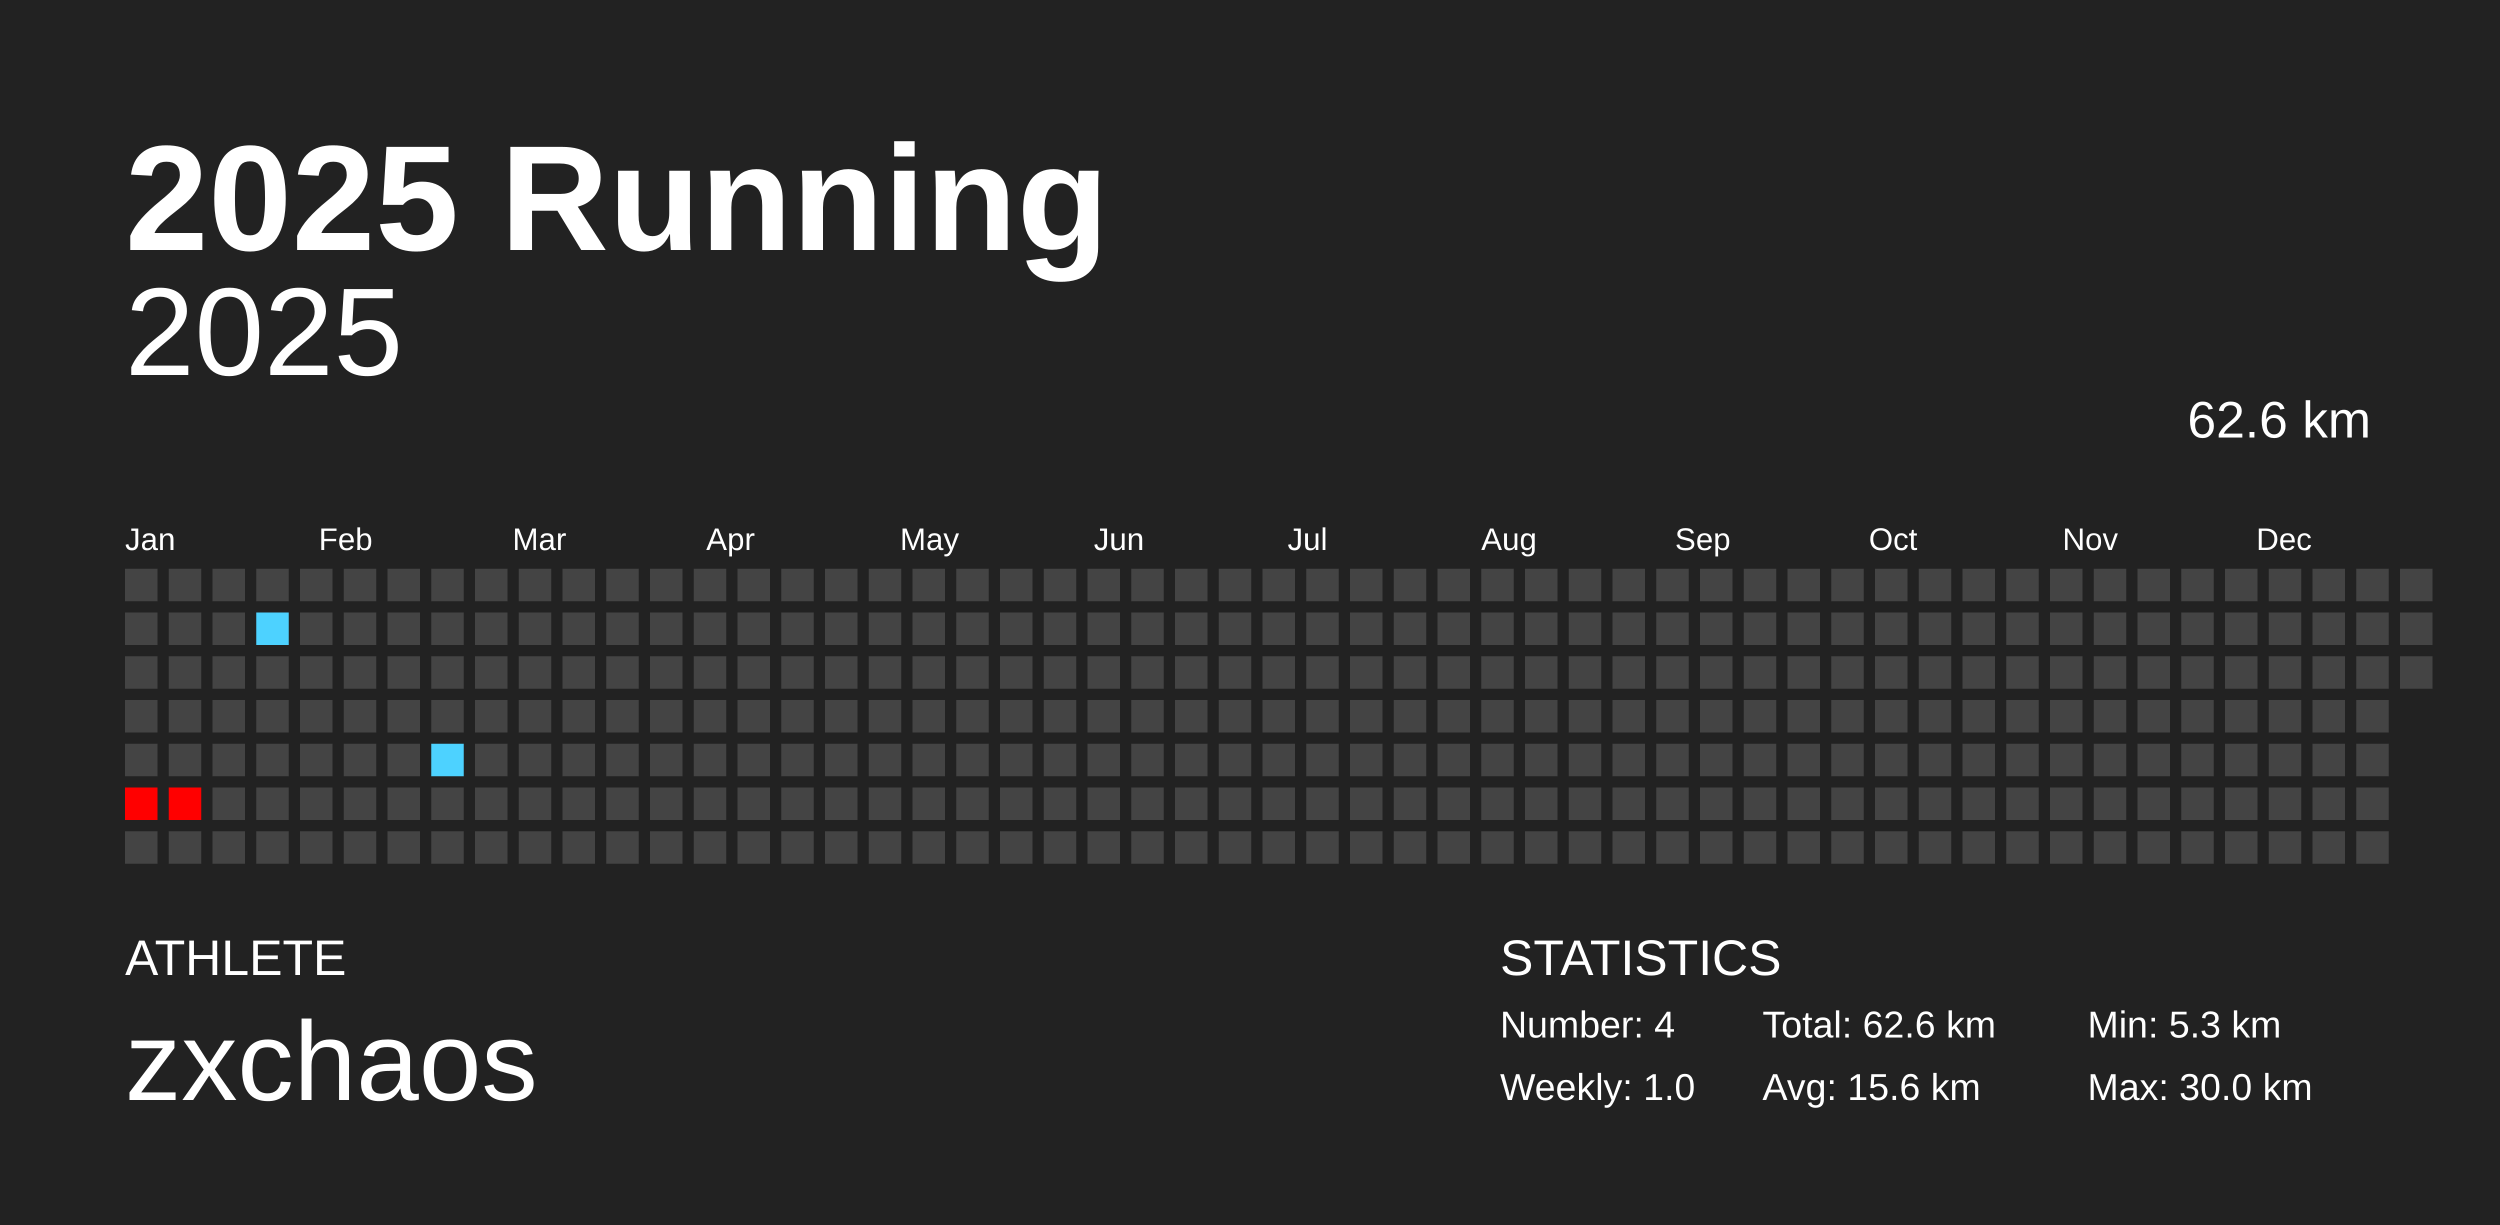
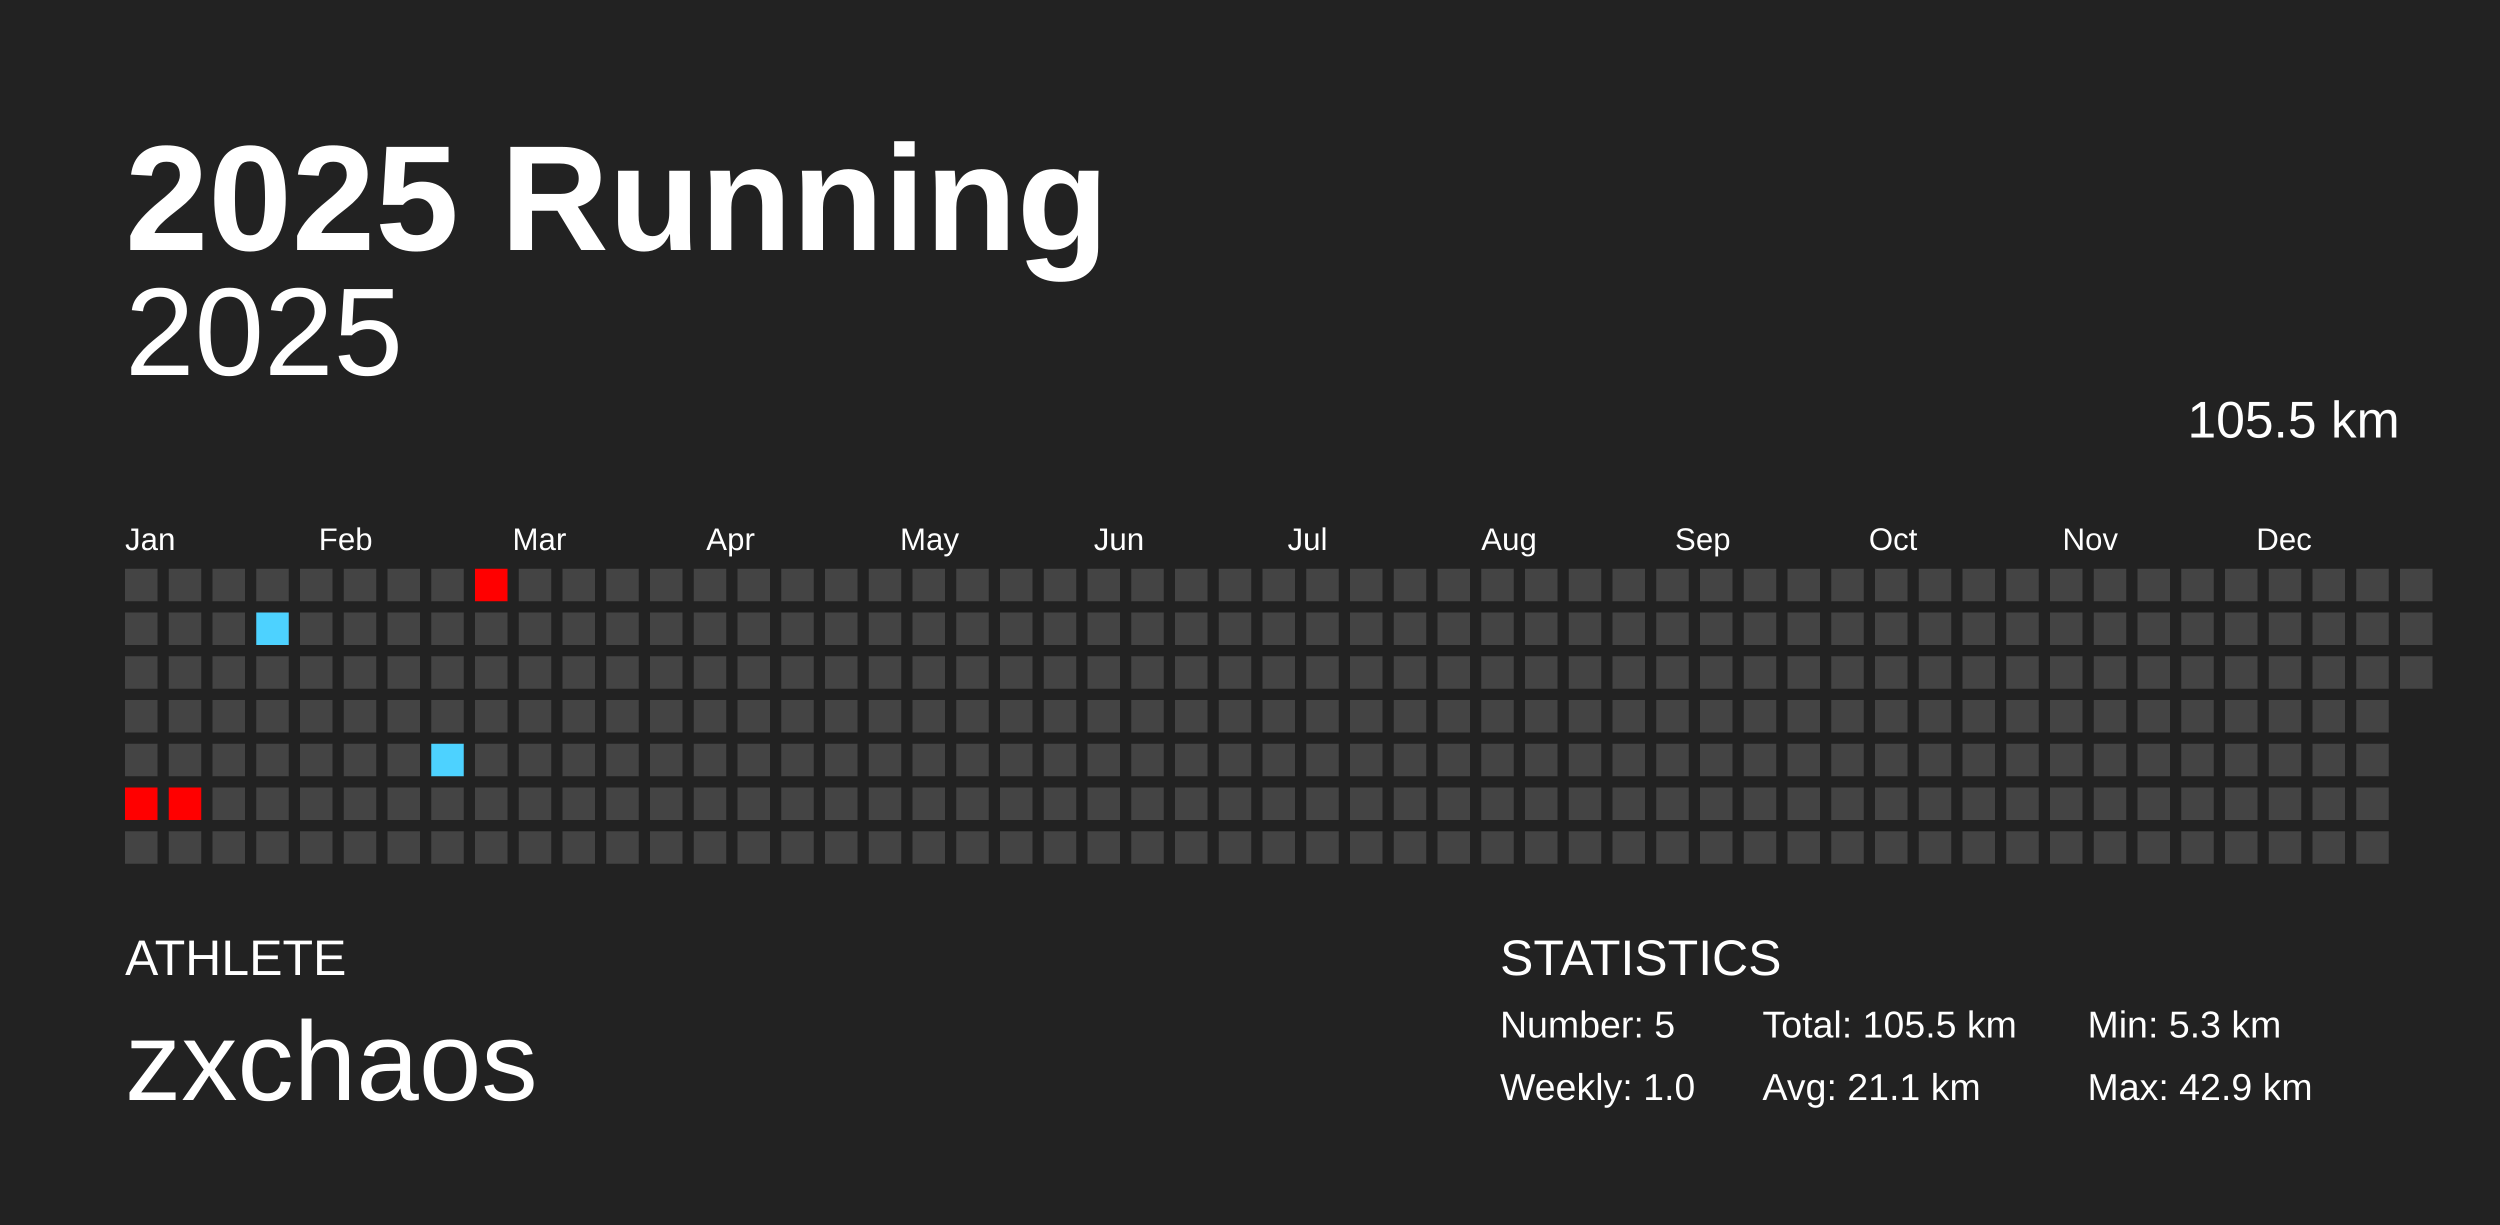
<svg xmlns="http://www.w3.org/2000/svg" baseProfile="full" height="98mm" version="1.1" viewBox="0,0,200,98" width="200mm">
  <defs />
  <rect fill="#222222" height="98" width="200" x="0" y="0" />
  <text fill="#FFFFFF" style="font-size:12px; font-family:Arial; font-weight:bold;" x="10" y="20">2025 Running</text>
  <text fill="#FFFFFF" style="font-size:4px; font-family:Arial" x="10" y="78">ATHLETE</text>
  <text fill="#FFFFFF" style="font-size:9px; font-family:Arial" x="10" y="88">zxchaos</text>
  <text fill="#FFFFFF" style="font-size:4px; font-family:Arial" x="120" y="78">STATISTICS</text>
-   <text fill="#FFFFFF" style="font-size:3px; font-family:Arial" x="120" y="83">Number: 4</text>
+   <text fill="#FFFFFF" style="font-size:3px; font-family:Arial" x="120" y="83">Number: 5</text>
  <text fill="#FFFFFF" style="font-size:3px; font-family:Arial" x="120" y="88">Weekly: 1.0</text>
-   <text fill="#FFFFFF" style="font-size:3px; font-family:Arial" x="141" y="83">Total: 62.6 km</text>
-   <text fill="#FFFFFF" style="font-size:3px; font-family:Arial" x="141" y="88">Avg: 15.6 km</text>
+   <text fill="#FFFFFF" style="font-size:3px; font-family:Arial" x="141" y="83">Total: 105.5 km</text>
+   <text fill="#FFFFFF" style="font-size:3px; font-family:Arial" x="141" y="88">Avg: 21.1 km</text>
  <text fill="#FFFFFF" style="font-size:3px; font-family:Arial" x="167" y="83">Min: 5.3 km</text>
-   <text fill="#FFFFFF" style="font-size:3px; font-family:Arial" x="167" y="88">Max: 30.0 km</text>
+   <text fill="#FFFFFF" style="font-size:3px; font-family:Arial" x="167" y="88">Max: 42.9 km</text>
  <text alignment-baseline="hanging" fill="#FFFFFF" style="font-size:10.0px; font-family:Arial;" x="10" y="30">2025</text>
-   <text alignment-baseline="hanging" fill="#FFFFFF" style="font-size:4.125px; font-family:Arial;" x="175" y="35">62.6 km</text>
+   <text alignment-baseline="hanging" fill="#FFFFFF" style="font-size:4.125px; font-family:Arial;" x="175" y="35">105.5 km</text>
  <text fill="#FFFFFF" style="font-size:2.5px; font-family:Arial" x="10.0" y="44">Jan</text>
  <text fill="#FFFFFF" style="font-size:2.5px; font-family:Arial" x="25.5" y="44">Feb</text>
  <text fill="#FFFFFF" style="font-size:2.5px; font-family:Arial" x="41.0" y="44">Mar</text>
  <text fill="#FFFFFF" style="font-size:2.5px; font-family:Arial" x="56.5" y="44">Apr</text>
  <text fill="#FFFFFF" style="font-size:2.5px; font-family:Arial" x="72.0" y="44">May</text>
  <text fill="#FFFFFF" style="font-size:2.5px; font-family:Arial" x="87.5" y="44">Jun</text>
  <text fill="#FFFFFF" style="font-size:2.5px; font-family:Arial" x="103.0" y="44">Jul</text>
  <text fill="#FFFFFF" style="font-size:2.5px; font-family:Arial" x="118.5" y="44">Aug</text>
  <text fill="#FFFFFF" style="font-size:2.5px; font-family:Arial" x="134.0" y="44">Sep</text>
  <text fill="#FFFFFF" style="font-size:2.5px; font-family:Arial" x="149.5" y="44">Oct</text>
  <text fill="#FFFFFF" style="font-size:2.5px; font-family:Arial" x="165.0" y="44">Nov</text>
  <text fill="#FFFFFF" style="font-size:2.5px; font-family:Arial" x="180.5" y="44">Dec</text>
  <rect fill="#444444" height="2.6" width="2.6" x="10.0" y="45.5" />
  <rect fill="#444444" height="2.6" width="2.6" x="10.0" y="49.0" />
  <rect fill="#444444" height="2.6" width="2.6" x="10.0" y="52.5" />
  <rect fill="#444444" height="2.6" width="2.6" x="10.0" y="56.0" />
  <rect fill="#444444" height="2.6" width="2.6" x="10.0" y="59.5" />
  <rect fill="red" height="2.6" width="2.6" x="10.0" y="63.0" />
  <rect fill="#444444" height="2.6" width="2.6" x="10.0" y="66.5" />
  <rect fill="#444444" height="2.6" width="2.6" x="13.5" y="45.5" />
  <rect fill="#444444" height="2.6" width="2.6" x="13.5" y="49.0" />
  <rect fill="#444444" height="2.6" width="2.6" x="13.5" y="52.5" />
  <rect fill="#444444" height="2.6" width="2.6" x="13.5" y="56.0" />
  <rect fill="#444444" height="2.6" width="2.6" x="13.5" y="59.5" />
  <rect fill="red" height="2.6" width="2.6" x="13.5" y="63.0" />
  <rect fill="#444444" height="2.6" width="2.6" x="13.5" y="66.5" />
  <rect fill="#444444" height="2.6" width="2.6" x="17.0" y="45.5" />
  <rect fill="#444444" height="2.6" width="2.6" x="17.0" y="49.0" />
  <rect fill="#444444" height="2.6" width="2.6" x="17.0" y="52.5" />
  <rect fill="#444444" height="2.6" width="2.6" x="17.0" y="56.0" />
  <rect fill="#444444" height="2.6" width="2.6" x="17.0" y="59.5" />
  <rect fill="#444444" height="2.6" width="2.6" x="17.0" y="63.0" />
  <rect fill="#444444" height="2.6" width="2.6" x="17.0" y="66.5" />
  <rect fill="#444444" height="2.6" width="2.6" x="20.5" y="45.5" />
  <rect fill="#4dd2ff" height="2.6" width="2.6" x="20.5" y="49.0" />
  <rect fill="#444444" height="2.6" width="2.6" x="20.5" y="52.5" />
  <rect fill="#444444" height="2.6" width="2.6" x="20.5" y="56.0" />
  <rect fill="#444444" height="2.6" width="2.6" x="20.5" y="59.5" />
  <rect fill="#444444" height="2.6" width="2.6" x="20.5" y="63.0" />
  <rect fill="#444444" height="2.6" width="2.6" x="20.5" y="66.5" />
  <rect fill="#444444" height="2.6" width="2.6" x="24.0" y="45.5" />
  <rect fill="#444444" height="2.6" width="2.6" x="24.0" y="49.0" />
  <rect fill="#444444" height="2.6" width="2.6" x="24.0" y="52.5" />
  <rect fill="#444444" height="2.6" width="2.6" x="24.0" y="56.0" />
  <rect fill="#444444" height="2.6" width="2.6" x="24.0" y="59.5" />
  <rect fill="#444444" height="2.6" width="2.6" x="24.0" y="63.0" />
  <rect fill="#444444" height="2.6" width="2.6" x="24.0" y="66.5" />
  <rect fill="#444444" height="2.6" width="2.6" x="27.5" y="45.5" />
  <rect fill="#444444" height="2.6" width="2.6" x="27.5" y="49.0" />
  <rect fill="#444444" height="2.6" width="2.6" x="27.5" y="52.5" />
  <rect fill="#444444" height="2.6" width="2.6" x="27.5" y="56.0" />
  <rect fill="#444444" height="2.6" width="2.6" x="27.5" y="59.5" />
  <rect fill="#444444" height="2.6" width="2.6" x="27.5" y="63.0" />
  <rect fill="#444444" height="2.6" width="2.6" x="27.5" y="66.5" />
  <rect fill="#444444" height="2.6" width="2.6" x="31.0" y="45.5" />
  <rect fill="#444444" height="2.6" width="2.6" x="31.0" y="49.0" />
  <rect fill="#444444" height="2.6" width="2.6" x="31.0" y="52.5" />
  <rect fill="#444444" height="2.6" width="2.6" x="31.0" y="56.0" />
  <rect fill="#444444" height="2.6" width="2.6" x="31.0" y="59.5" />
  <rect fill="#444444" height="2.6" width="2.6" x="31.0" y="63.0" />
  <rect fill="#444444" height="2.6" width="2.6" x="31.0" y="66.5" />
  <rect fill="#444444" height="2.6" width="2.6" x="34.5" y="45.5" />
  <rect fill="#444444" height="2.6" width="2.6" x="34.5" y="49.0" />
  <rect fill="#444444" height="2.6" width="2.6" x="34.5" y="52.5" />
  <rect fill="#444444" height="2.6" width="2.6" x="34.5" y="56.0" />
  <rect fill="#4dd2ff" height="2.6" width="2.6" x="34.5" y="59.5" />
  <rect fill="#444444" height="2.6" width="2.6" x="34.5" y="63.0" />
  <rect fill="#444444" height="2.6" width="2.6" x="34.5" y="66.5" />
-   <rect fill="#444444" height="2.6" width="2.6" x="38.0" y="45.5" />
+   <rect fill="red" height="2.6" width="2.6" x="38.0" y="45.5" />
  <rect fill="#444444" height="2.6" width="2.6" x="38.0" y="49.0" />
  <rect fill="#444444" height="2.6" width="2.6" x="38.0" y="52.5" />
  <rect fill="#444444" height="2.6" width="2.6" x="38.0" y="56.0" />
  <rect fill="#444444" height="2.6" width="2.6" x="38.0" y="59.5" />
  <rect fill="#444444" height="2.6" width="2.6" x="38.0" y="63.0" />
  <rect fill="#444444" height="2.6" width="2.6" x="38.0" y="66.5" />
  <rect fill="#444444" height="2.6" width="2.6" x="41.5" y="45.5" />
  <rect fill="#444444" height="2.6" width="2.6" x="41.5" y="49.0" />
  <rect fill="#444444" height="2.6" width="2.6" x="41.5" y="52.5" />
  <rect fill="#444444" height="2.6" width="2.6" x="41.5" y="56.0" />
  <rect fill="#444444" height="2.6" width="2.6" x="41.5" y="59.5" />
  <rect fill="#444444" height="2.6" width="2.6" x="41.5" y="63.0" />
  <rect fill="#444444" height="2.6" width="2.6" x="41.5" y="66.5" />
  <rect fill="#444444" height="2.6" width="2.6" x="45.0" y="45.5" />
  <rect fill="#444444" height="2.6" width="2.6" x="45.0" y="49.0" />
  <rect fill="#444444" height="2.6" width="2.6" x="45.0" y="52.5" />
  <rect fill="#444444" height="2.6" width="2.6" x="45.0" y="56.0" />
  <rect fill="#444444" height="2.6" width="2.6" x="45.0" y="59.5" />
  <rect fill="#444444" height="2.6" width="2.6" x="45.0" y="63.0" />
  <rect fill="#444444" height="2.6" width="2.6" x="45.0" y="66.5" />
  <rect fill="#444444" height="2.6" width="2.6" x="48.5" y="45.5" />
  <rect fill="#444444" height="2.6" width="2.6" x="48.5" y="49.0" />
  <rect fill="#444444" height="2.6" width="2.6" x="48.5" y="52.5" />
  <rect fill="#444444" height="2.6" width="2.6" x="48.5" y="56.0" />
  <rect fill="#444444" height="2.6" width="2.6" x="48.5" y="59.5" />
  <rect fill="#444444" height="2.6" width="2.6" x="48.5" y="63.0" />
  <rect fill="#444444" height="2.6" width="2.6" x="48.5" y="66.5" />
  <rect fill="#444444" height="2.6" width="2.6" x="52.0" y="45.5" />
  <rect fill="#444444" height="2.6" width="2.6" x="52.0" y="49.0" />
  <rect fill="#444444" height="2.6" width="2.6" x="52.0" y="52.5" />
  <rect fill="#444444" height="2.6" width="2.6" x="52.0" y="56.0" />
  <rect fill="#444444" height="2.6" width="2.6" x="52.0" y="59.5" />
  <rect fill="#444444" height="2.6" width="2.6" x="52.0" y="63.0" />
  <rect fill="#444444" height="2.6" width="2.6" x="52.0" y="66.5" />
  <rect fill="#444444" height="2.6" width="2.6" x="55.5" y="45.5" />
  <rect fill="#444444" height="2.6" width="2.6" x="55.5" y="49.0" />
  <rect fill="#444444" height="2.6" width="2.6" x="55.5" y="52.5" />
  <rect fill="#444444" height="2.6" width="2.6" x="55.5" y="56.0" />
  <rect fill="#444444" height="2.6" width="2.6" x="55.5" y="59.5" />
  <rect fill="#444444" height="2.6" width="2.6" x="55.5" y="63.0" />
  <rect fill="#444444" height="2.6" width="2.6" x="55.5" y="66.5" />
  <rect fill="#444444" height="2.6" width="2.6" x="59.0" y="45.5" />
  <rect fill="#444444" height="2.6" width="2.6" x="59.0" y="49.0" />
  <rect fill="#444444" height="2.6" width="2.6" x="59.0" y="52.5" />
  <rect fill="#444444" height="2.6" width="2.6" x="59.0" y="56.0" />
  <rect fill="#444444" height="2.6" width="2.6" x="59.0" y="59.5" />
  <rect fill="#444444" height="2.6" width="2.6" x="59.0" y="63.0" />
  <rect fill="#444444" height="2.6" width="2.6" x="59.0" y="66.5" />
  <rect fill="#444444" height="2.6" width="2.6" x="62.5" y="45.5" />
  <rect fill="#444444" height="2.6" width="2.6" x="62.5" y="49.0" />
  <rect fill="#444444" height="2.6" width="2.6" x="62.5" y="52.5" />
  <rect fill="#444444" height="2.6" width="2.6" x="62.5" y="56.0" />
  <rect fill="#444444" height="2.6" width="2.6" x="62.5" y="59.5" />
  <rect fill="#444444" height="2.6" width="2.6" x="62.5" y="63.0" />
  <rect fill="#444444" height="2.6" width="2.6" x="62.5" y="66.5" />
  <rect fill="#444444" height="2.6" width="2.6" x="66.0" y="45.5" />
  <rect fill="#444444" height="2.6" width="2.6" x="66.0" y="49.0" />
  <rect fill="#444444" height="2.6" width="2.6" x="66.0" y="52.5" />
  <rect fill="#444444" height="2.6" width="2.6" x="66.0" y="56.0" />
  <rect fill="#444444" height="2.6" width="2.6" x="66.0" y="59.5" />
  <rect fill="#444444" height="2.6" width="2.6" x="66.0" y="63.0" />
  <rect fill="#444444" height="2.6" width="2.6" x="66.0" y="66.5" />
  <rect fill="#444444" height="2.6" width="2.6" x="69.5" y="45.5" />
  <rect fill="#444444" height="2.6" width="2.6" x="69.5" y="49.0" />
  <rect fill="#444444" height="2.6" width="2.6" x="69.5" y="52.5" />
  <rect fill="#444444" height="2.6" width="2.6" x="69.5" y="56.0" />
  <rect fill="#444444" height="2.6" width="2.6" x="69.5" y="59.5" />
  <rect fill="#444444" height="2.6" width="2.6" x="69.5" y="63.0" />
  <rect fill="#444444" height="2.6" width="2.6" x="69.5" y="66.5" />
  <rect fill="#444444" height="2.6" width="2.6" x="73.0" y="45.5" />
  <rect fill="#444444" height="2.6" width="2.6" x="73.0" y="49.0" />
  <rect fill="#444444" height="2.6" width="2.6" x="73.0" y="52.5" />
  <rect fill="#444444" height="2.6" width="2.6" x="73.0" y="56.0" />
  <rect fill="#444444" height="2.6" width="2.6" x="73.0" y="59.5" />
  <rect fill="#444444" height="2.6" width="2.6" x="73.0" y="63.0" />
  <rect fill="#444444" height="2.6" width="2.6" x="73.0" y="66.5" />
  <rect fill="#444444" height="2.6" width="2.6" x="76.5" y="45.5" />
  <rect fill="#444444" height="2.6" width="2.6" x="76.5" y="49.0" />
  <rect fill="#444444" height="2.6" width="2.6" x="76.5" y="52.5" />
  <rect fill="#444444" height="2.6" width="2.6" x="76.5" y="56.0" />
  <rect fill="#444444" height="2.6" width="2.6" x="76.5" y="59.5" />
  <rect fill="#444444" height="2.6" width="2.6" x="76.5" y="63.0" />
  <rect fill="#444444" height="2.6" width="2.6" x="76.5" y="66.5" />
  <rect fill="#444444" height="2.6" width="2.6" x="80.0" y="45.5" />
  <rect fill="#444444" height="2.6" width="2.6" x="80.0" y="49.0" />
  <rect fill="#444444" height="2.6" width="2.6" x="80.0" y="52.5" />
  <rect fill="#444444" height="2.6" width="2.6" x="80.0" y="56.0" />
  <rect fill="#444444" height="2.6" width="2.6" x="80.0" y="59.5" />
  <rect fill="#444444" height="2.6" width="2.6" x="80.0" y="63.0" />
  <rect fill="#444444" height="2.6" width="2.6" x="80.0" y="66.5" />
  <rect fill="#444444" height="2.6" width="2.6" x="83.5" y="45.5" />
  <rect fill="#444444" height="2.6" width="2.6" x="83.5" y="49.0" />
  <rect fill="#444444" height="2.6" width="2.6" x="83.5" y="52.5" />
  <rect fill="#444444" height="2.6" width="2.6" x="83.5" y="56.0" />
  <rect fill="#444444" height="2.6" width="2.6" x="83.5" y="59.5" />
  <rect fill="#444444" height="2.6" width="2.6" x="83.5" y="63.0" />
  <rect fill="#444444" height="2.6" width="2.6" x="83.5" y="66.5" />
  <rect fill="#444444" height="2.6" width="2.6" x="87.0" y="45.5" />
  <rect fill="#444444" height="2.6" width="2.6" x="87.0" y="49.0" />
  <rect fill="#444444" height="2.6" width="2.6" x="87.0" y="52.5" />
  <rect fill="#444444" height="2.6" width="2.6" x="87.0" y="56.0" />
  <rect fill="#444444" height="2.6" width="2.6" x="87.0" y="59.5" />
  <rect fill="#444444" height="2.6" width="2.6" x="87.0" y="63.0" />
  <rect fill="#444444" height="2.6" width="2.6" x="87.0" y="66.5" />
  <rect fill="#444444" height="2.6" width="2.6" x="90.5" y="45.5" />
  <rect fill="#444444" height="2.6" width="2.6" x="90.5" y="49.0" />
  <rect fill="#444444" height="2.6" width="2.6" x="90.5" y="52.5" />
  <rect fill="#444444" height="2.6" width="2.6" x="90.5" y="56.0" />
  <rect fill="#444444" height="2.6" width="2.6" x="90.5" y="59.5" />
  <rect fill="#444444" height="2.6" width="2.6" x="90.5" y="63.0" />
  <rect fill="#444444" height="2.6" width="2.6" x="90.5" y="66.5" />
  <rect fill="#444444" height="2.6" width="2.6" x="94.0" y="45.5" />
  <rect fill="#444444" height="2.6" width="2.6" x="94.0" y="49.0" />
  <rect fill="#444444" height="2.6" width="2.6" x="94.0" y="52.5" />
  <rect fill="#444444" height="2.6" width="2.6" x="94.0" y="56.0" />
  <rect fill="#444444" height="2.6" width="2.6" x="94.0" y="59.5" />
  <rect fill="#444444" height="2.6" width="2.6" x="94.0" y="63.0" />
  <rect fill="#444444" height="2.6" width="2.6" x="94.0" y="66.5" />
  <rect fill="#444444" height="2.6" width="2.6" x="97.5" y="45.5" />
  <rect fill="#444444" height="2.6" width="2.6" x="97.5" y="49.0" />
  <rect fill="#444444" height="2.6" width="2.6" x="97.5" y="52.5" />
  <rect fill="#444444" height="2.6" width="2.6" x="97.5" y="56.0" />
  <rect fill="#444444" height="2.6" width="2.6" x="97.5" y="59.5" />
  <rect fill="#444444" height="2.6" width="2.6" x="97.5" y="63.0" />
  <rect fill="#444444" height="2.6" width="2.6" x="97.5" y="66.5" />
  <rect fill="#444444" height="2.6" width="2.6" x="101.0" y="45.5" />
  <rect fill="#444444" height="2.6" width="2.6" x="101.0" y="49.0" />
  <rect fill="#444444" height="2.6" width="2.6" x="101.0" y="52.5" />
  <rect fill="#444444" height="2.6" width="2.6" x="101.0" y="56.0" />
  <rect fill="#444444" height="2.6" width="2.6" x="101.0" y="59.5" />
  <rect fill="#444444" height="2.6" width="2.6" x="101.0" y="63.0" />
  <rect fill="#444444" height="2.6" width="2.6" x="101.0" y="66.5" />
  <rect fill="#444444" height="2.6" width="2.6" x="104.5" y="45.5" />
  <rect fill="#444444" height="2.6" width="2.6" x="104.5" y="49.0" />
  <rect fill="#444444" height="2.6" width="2.6" x="104.5" y="52.5" />
  <rect fill="#444444" height="2.6" width="2.6" x="104.5" y="56.0" />
  <rect fill="#444444" height="2.6" width="2.6" x="104.5" y="59.5" />
  <rect fill="#444444" height="2.6" width="2.6" x="104.5" y="63.0" />
  <rect fill="#444444" height="2.6" width="2.6" x="104.5" y="66.5" />
  <rect fill="#444444" height="2.6" width="2.6" x="108.0" y="45.5" />
  <rect fill="#444444" height="2.6" width="2.6" x="108.0" y="49.0" />
  <rect fill="#444444" height="2.6" width="2.6" x="108.0" y="52.5" />
  <rect fill="#444444" height="2.6" width="2.6" x="108.0" y="56.0" />
  <rect fill="#444444" height="2.6" width="2.6" x="108.0" y="59.5" />
  <rect fill="#444444" height="2.6" width="2.6" x="108.0" y="63.0" />
  <rect fill="#444444" height="2.6" width="2.6" x="108.0" y="66.5" />
  <rect fill="#444444" height="2.6" width="2.6" x="111.5" y="45.5" />
  <rect fill="#444444" height="2.6" width="2.6" x="111.5" y="49.0" />
  <rect fill="#444444" height="2.6" width="2.6" x="111.5" y="52.5" />
  <rect fill="#444444" height="2.6" width="2.6" x="111.5" y="56.0" />
  <rect fill="#444444" height="2.6" width="2.6" x="111.5" y="59.5" />
  <rect fill="#444444" height="2.6" width="2.6" x="111.5" y="63.0" />
  <rect fill="#444444" height="2.6" width="2.6" x="111.5" y="66.5" />
  <rect fill="#444444" height="2.6" width="2.6" x="115.0" y="45.5" />
  <rect fill="#444444" height="2.6" width="2.6" x="115.0" y="49.0" />
  <rect fill="#444444" height="2.6" width="2.6" x="115.0" y="52.5" />
  <rect fill="#444444" height="2.6" width="2.6" x="115.0" y="56.0" />
  <rect fill="#444444" height="2.6" width="2.6" x="115.0" y="59.5" />
  <rect fill="#444444" height="2.6" width="2.6" x="115.0" y="63.0" />
  <rect fill="#444444" height="2.6" width="2.6" x="115.0" y="66.5" />
  <rect fill="#444444" height="2.6" width="2.6" x="118.5" y="45.5" />
  <rect fill="#444444" height="2.6" width="2.6" x="118.5" y="49.0" />
  <rect fill="#444444" height="2.6" width="2.6" x="118.5" y="52.5" />
  <rect fill="#444444" height="2.6" width="2.6" x="118.5" y="56.0" />
  <rect fill="#444444" height="2.6" width="2.6" x="118.5" y="59.5" />
  <rect fill="#444444" height="2.6" width="2.6" x="118.5" y="63.0" />
  <rect fill="#444444" height="2.6" width="2.6" x="118.5" y="66.5" />
  <rect fill="#444444" height="2.6" width="2.6" x="122.0" y="45.5" />
  <rect fill="#444444" height="2.6" width="2.6" x="122.0" y="49.0" />
  <rect fill="#444444" height="2.6" width="2.6" x="122.0" y="52.5" />
  <rect fill="#444444" height="2.6" width="2.6" x="122.0" y="56.0" />
  <rect fill="#444444" height="2.6" width="2.6" x="122.0" y="59.5" />
  <rect fill="#444444" height="2.6" width="2.6" x="122.0" y="63.0" />
  <rect fill="#444444" height="2.6" width="2.6" x="122.0" y="66.5" />
  <rect fill="#444444" height="2.6" width="2.6" x="125.5" y="45.5" />
  <rect fill="#444444" height="2.6" width="2.6" x="125.5" y="49.0" />
  <rect fill="#444444" height="2.6" width="2.6" x="125.5" y="52.5" />
  <rect fill="#444444" height="2.6" width="2.6" x="125.5" y="56.0" />
  <rect fill="#444444" height="2.6" width="2.6" x="125.5" y="59.5" />
  <rect fill="#444444" height="2.6" width="2.6" x="125.5" y="63.0" />
  <rect fill="#444444" height="2.6" width="2.6" x="125.5" y="66.5" />
  <rect fill="#444444" height="2.6" width="2.6" x="129.0" y="45.5" />
  <rect fill="#444444" height="2.6" width="2.6" x="129.0" y="49.0" />
  <rect fill="#444444" height="2.6" width="2.6" x="129.0" y="52.5" />
  <rect fill="#444444" height="2.6" width="2.6" x="129.0" y="56.0" />
  <rect fill="#444444" height="2.6" width="2.6" x="129.0" y="59.5" />
  <rect fill="#444444" height="2.6" width="2.6" x="129.0" y="63.0" />
  <rect fill="#444444" height="2.6" width="2.6" x="129.0" y="66.5" />
  <rect fill="#444444" height="2.6" width="2.6" x="132.5" y="45.5" />
  <rect fill="#444444" height="2.6" width="2.6" x="132.5" y="49.0" />
  <rect fill="#444444" height="2.6" width="2.6" x="132.5" y="52.5" />
  <rect fill="#444444" height="2.6" width="2.6" x="132.5" y="56.0" />
  <rect fill="#444444" height="2.6" width="2.6" x="132.5" y="59.5" />
  <rect fill="#444444" height="2.6" width="2.6" x="132.5" y="63.0" />
  <rect fill="#444444" height="2.6" width="2.6" x="132.5" y="66.5" />
  <rect fill="#444444" height="2.6" width="2.6" x="136.0" y="45.5" />
  <rect fill="#444444" height="2.6" width="2.6" x="136.0" y="49.0" />
  <rect fill="#444444" height="2.6" width="2.6" x="136.0" y="52.5" />
  <rect fill="#444444" height="2.6" width="2.6" x="136.0" y="56.0" />
  <rect fill="#444444" height="2.6" width="2.6" x="136.0" y="59.5" />
  <rect fill="#444444" height="2.6" width="2.6" x="136.0" y="63.0" />
  <rect fill="#444444" height="2.6" width="2.6" x="136.0" y="66.5" />
  <rect fill="#444444" height="2.6" width="2.6" x="139.5" y="45.5" />
  <rect fill="#444444" height="2.6" width="2.6" x="139.5" y="49.0" />
  <rect fill="#444444" height="2.6" width="2.6" x="139.5" y="52.5" />
  <rect fill="#444444" height="2.6" width="2.6" x="139.5" y="56.0" />
  <rect fill="#444444" height="2.6" width="2.6" x="139.5" y="59.5" />
  <rect fill="#444444" height="2.6" width="2.6" x="139.5" y="63.0" />
  <rect fill="#444444" height="2.6" width="2.6" x="139.5" y="66.5" />
  <rect fill="#444444" height="2.6" width="2.6" x="143.0" y="45.5" />
  <rect fill="#444444" height="2.6" width="2.6" x="143.0" y="49.0" />
  <rect fill="#444444" height="2.6" width="2.6" x="143.0" y="52.5" />
  <rect fill="#444444" height="2.6" width="2.6" x="143.0" y="56.0" />
  <rect fill="#444444" height="2.6" width="2.6" x="143.0" y="59.5" />
  <rect fill="#444444" height="2.6" width="2.6" x="143.0" y="63.0" />
  <rect fill="#444444" height="2.6" width="2.6" x="143.0" y="66.5" />
  <rect fill="#444444" height="2.6" width="2.6" x="146.5" y="45.5" />
  <rect fill="#444444" height="2.6" width="2.6" x="146.5" y="49.0" />
  <rect fill="#444444" height="2.6" width="2.6" x="146.5" y="52.5" />
  <rect fill="#444444" height="2.6" width="2.6" x="146.5" y="56.0" />
  <rect fill="#444444" height="2.6" width="2.6" x="146.5" y="59.5" />
  <rect fill="#444444" height="2.6" width="2.6" x="146.5" y="63.0" />
  <rect fill="#444444" height="2.6" width="2.6" x="146.5" y="66.5" />
  <rect fill="#444444" height="2.6" width="2.6" x="150.0" y="45.5" />
  <rect fill="#444444" height="2.6" width="2.6" x="150.0" y="49.0" />
  <rect fill="#444444" height="2.6" width="2.6" x="150.0" y="52.5" />
  <rect fill="#444444" height="2.6" width="2.6" x="150.0" y="56.0" />
  <rect fill="#444444" height="2.6" width="2.6" x="150.0" y="59.5" />
  <rect fill="#444444" height="2.6" width="2.6" x="150.0" y="63.0" />
  <rect fill="#444444" height="2.6" width="2.6" x="150.0" y="66.5" />
  <rect fill="#444444" height="2.6" width="2.6" x="153.5" y="45.5" />
  <rect fill="#444444" height="2.6" width="2.6" x="153.5" y="49.0" />
  <rect fill="#444444" height="2.6" width="2.6" x="153.5" y="52.5" />
  <rect fill="#444444" height="2.6" width="2.6" x="153.5" y="56.0" />
  <rect fill="#444444" height="2.6" width="2.6" x="153.5" y="59.5" />
  <rect fill="#444444" height="2.6" width="2.6" x="153.5" y="63.0" />
  <rect fill="#444444" height="2.6" width="2.6" x="153.5" y="66.5" />
  <rect fill="#444444" height="2.6" width="2.6" x="157.0" y="45.5" />
  <rect fill="#444444" height="2.6" width="2.6" x="157.0" y="49.0" />
  <rect fill="#444444" height="2.6" width="2.6" x="157.0" y="52.5" />
  <rect fill="#444444" height="2.6" width="2.6" x="157.0" y="56.0" />
  <rect fill="#444444" height="2.6" width="2.6" x="157.0" y="59.5" />
  <rect fill="#444444" height="2.6" width="2.6" x="157.0" y="63.0" />
  <rect fill="#444444" height="2.6" width="2.6" x="157.0" y="66.5" />
  <rect fill="#444444" height="2.6" width="2.6" x="160.5" y="45.5" />
  <rect fill="#444444" height="2.6" width="2.6" x="160.5" y="49.0" />
  <rect fill="#444444" height="2.6" width="2.6" x="160.5" y="52.5" />
  <rect fill="#444444" height="2.6" width="2.6" x="160.5" y="56.0" />
  <rect fill="#444444" height="2.6" width="2.6" x="160.5" y="59.5" />
  <rect fill="#444444" height="2.6" width="2.6" x="160.5" y="63.0" />
  <rect fill="#444444" height="2.6" width="2.6" x="160.5" y="66.5" />
  <rect fill="#444444" height="2.6" width="2.6" x="164.0" y="45.5" />
  <rect fill="#444444" height="2.6" width="2.6" x="164.0" y="49.0" />
  <rect fill="#444444" height="2.6" width="2.6" x="164.0" y="52.5" />
  <rect fill="#444444" height="2.6" width="2.6" x="164.0" y="56.0" />
  <rect fill="#444444" height="2.6" width="2.6" x="164.0" y="59.5" />
  <rect fill="#444444" height="2.6" width="2.6" x="164.0" y="63.0" />
  <rect fill="#444444" height="2.6" width="2.6" x="164.0" y="66.5" />
  <rect fill="#444444" height="2.6" width="2.6" x="167.5" y="45.5" />
  <rect fill="#444444" height="2.6" width="2.6" x="167.5" y="49.0" />
  <rect fill="#444444" height="2.6" width="2.6" x="167.5" y="52.5" />
  <rect fill="#444444" height="2.6" width="2.6" x="167.5" y="56.0" />
  <rect fill="#444444" height="2.6" width="2.6" x="167.5" y="59.5" />
  <rect fill="#444444" height="2.6" width="2.6" x="167.5" y="63.0" />
  <rect fill="#444444" height="2.6" width="2.6" x="167.5" y="66.5" />
  <rect fill="#444444" height="2.6" width="2.6" x="171.0" y="45.5" />
  <rect fill="#444444" height="2.6" width="2.6" x="171.0" y="49.0" />
  <rect fill="#444444" height="2.6" width="2.6" x="171.0" y="52.5" />
  <rect fill="#444444" height="2.6" width="2.6" x="171.0" y="56.0" />
  <rect fill="#444444" height="2.6" width="2.6" x="171.0" y="59.5" />
  <rect fill="#444444" height="2.6" width="2.6" x="171.0" y="63.0" />
  <rect fill="#444444" height="2.6" width="2.6" x="171.0" y="66.5" />
  <rect fill="#444444" height="2.6" width="2.6" x="174.5" y="45.5" />
  <rect fill="#444444" height="2.6" width="2.6" x="174.5" y="49.0" />
  <rect fill="#444444" height="2.6" width="2.6" x="174.5" y="52.5" />
  <rect fill="#444444" height="2.6" width="2.6" x="174.5" y="56.0" />
  <rect fill="#444444" height="2.6" width="2.6" x="174.5" y="59.5" />
  <rect fill="#444444" height="2.6" width="2.6" x="174.5" y="63.0" />
  <rect fill="#444444" height="2.6" width="2.6" x="174.5" y="66.5" />
  <rect fill="#444444" height="2.6" width="2.6" x="178.0" y="45.5" />
  <rect fill="#444444" height="2.6" width="2.6" x="178.0" y="49.0" />
  <rect fill="#444444" height="2.6" width="2.6" x="178.0" y="52.5" />
  <rect fill="#444444" height="2.6" width="2.6" x="178.0" y="56.0" />
  <rect fill="#444444" height="2.6" width="2.6" x="178.0" y="59.5" />
  <rect fill="#444444" height="2.6" width="2.6" x="178.0" y="63.0" />
  <rect fill="#444444" height="2.6" width="2.6" x="178.0" y="66.5" />
  <rect fill="#444444" height="2.6" width="2.6" x="181.5" y="45.5" />
  <rect fill="#444444" height="2.6" width="2.6" x="181.5" y="49.0" />
  <rect fill="#444444" height="2.6" width="2.6" x="181.5" y="52.5" />
  <rect fill="#444444" height="2.6" width="2.6" x="181.5" y="56.0" />
  <rect fill="#444444" height="2.6" width="2.6" x="181.5" y="59.5" />
  <rect fill="#444444" height="2.6" width="2.6" x="181.5" y="63.0" />
  <rect fill="#444444" height="2.6" width="2.6" x="181.5" y="66.5" />
  <rect fill="#444444" height="2.6" width="2.6" x="185.0" y="45.5" />
  <rect fill="#444444" height="2.6" width="2.6" x="185.0" y="49.0" />
  <rect fill="#444444" height="2.6" width="2.6" x="185.0" y="52.5" />
  <rect fill="#444444" height="2.6" width="2.6" x="185.0" y="56.0" />
  <rect fill="#444444" height="2.6" width="2.6" x="185.0" y="59.5" />
  <rect fill="#444444" height="2.6" width="2.6" x="185.0" y="63.0" />
  <rect fill="#444444" height="2.6" width="2.6" x="185.0" y="66.5" />
  <rect fill="#444444" height="2.6" width="2.6" x="188.5" y="45.5" />
  <rect fill="#444444" height="2.6" width="2.6" x="188.5" y="49.0" />
  <rect fill="#444444" height="2.6" width="2.6" x="188.5" y="52.5" />
  <rect fill="#444444" height="2.6" width="2.6" x="188.5" y="56.0" />
  <rect fill="#444444" height="2.6" width="2.6" x="188.5" y="59.5" />
  <rect fill="#444444" height="2.6" width="2.6" x="188.5" y="63.0" />
  <rect fill="#444444" height="2.6" width="2.6" x="188.5" y="66.5" />
  <rect fill="#444444" height="2.6" width="2.6" x="192.0" y="45.5" />
  <rect fill="#444444" height="2.6" width="2.6" x="192.0" y="49.0" />
  <rect fill="#444444" height="2.6" width="2.6" x="192.0" y="52.5" />
</svg>
